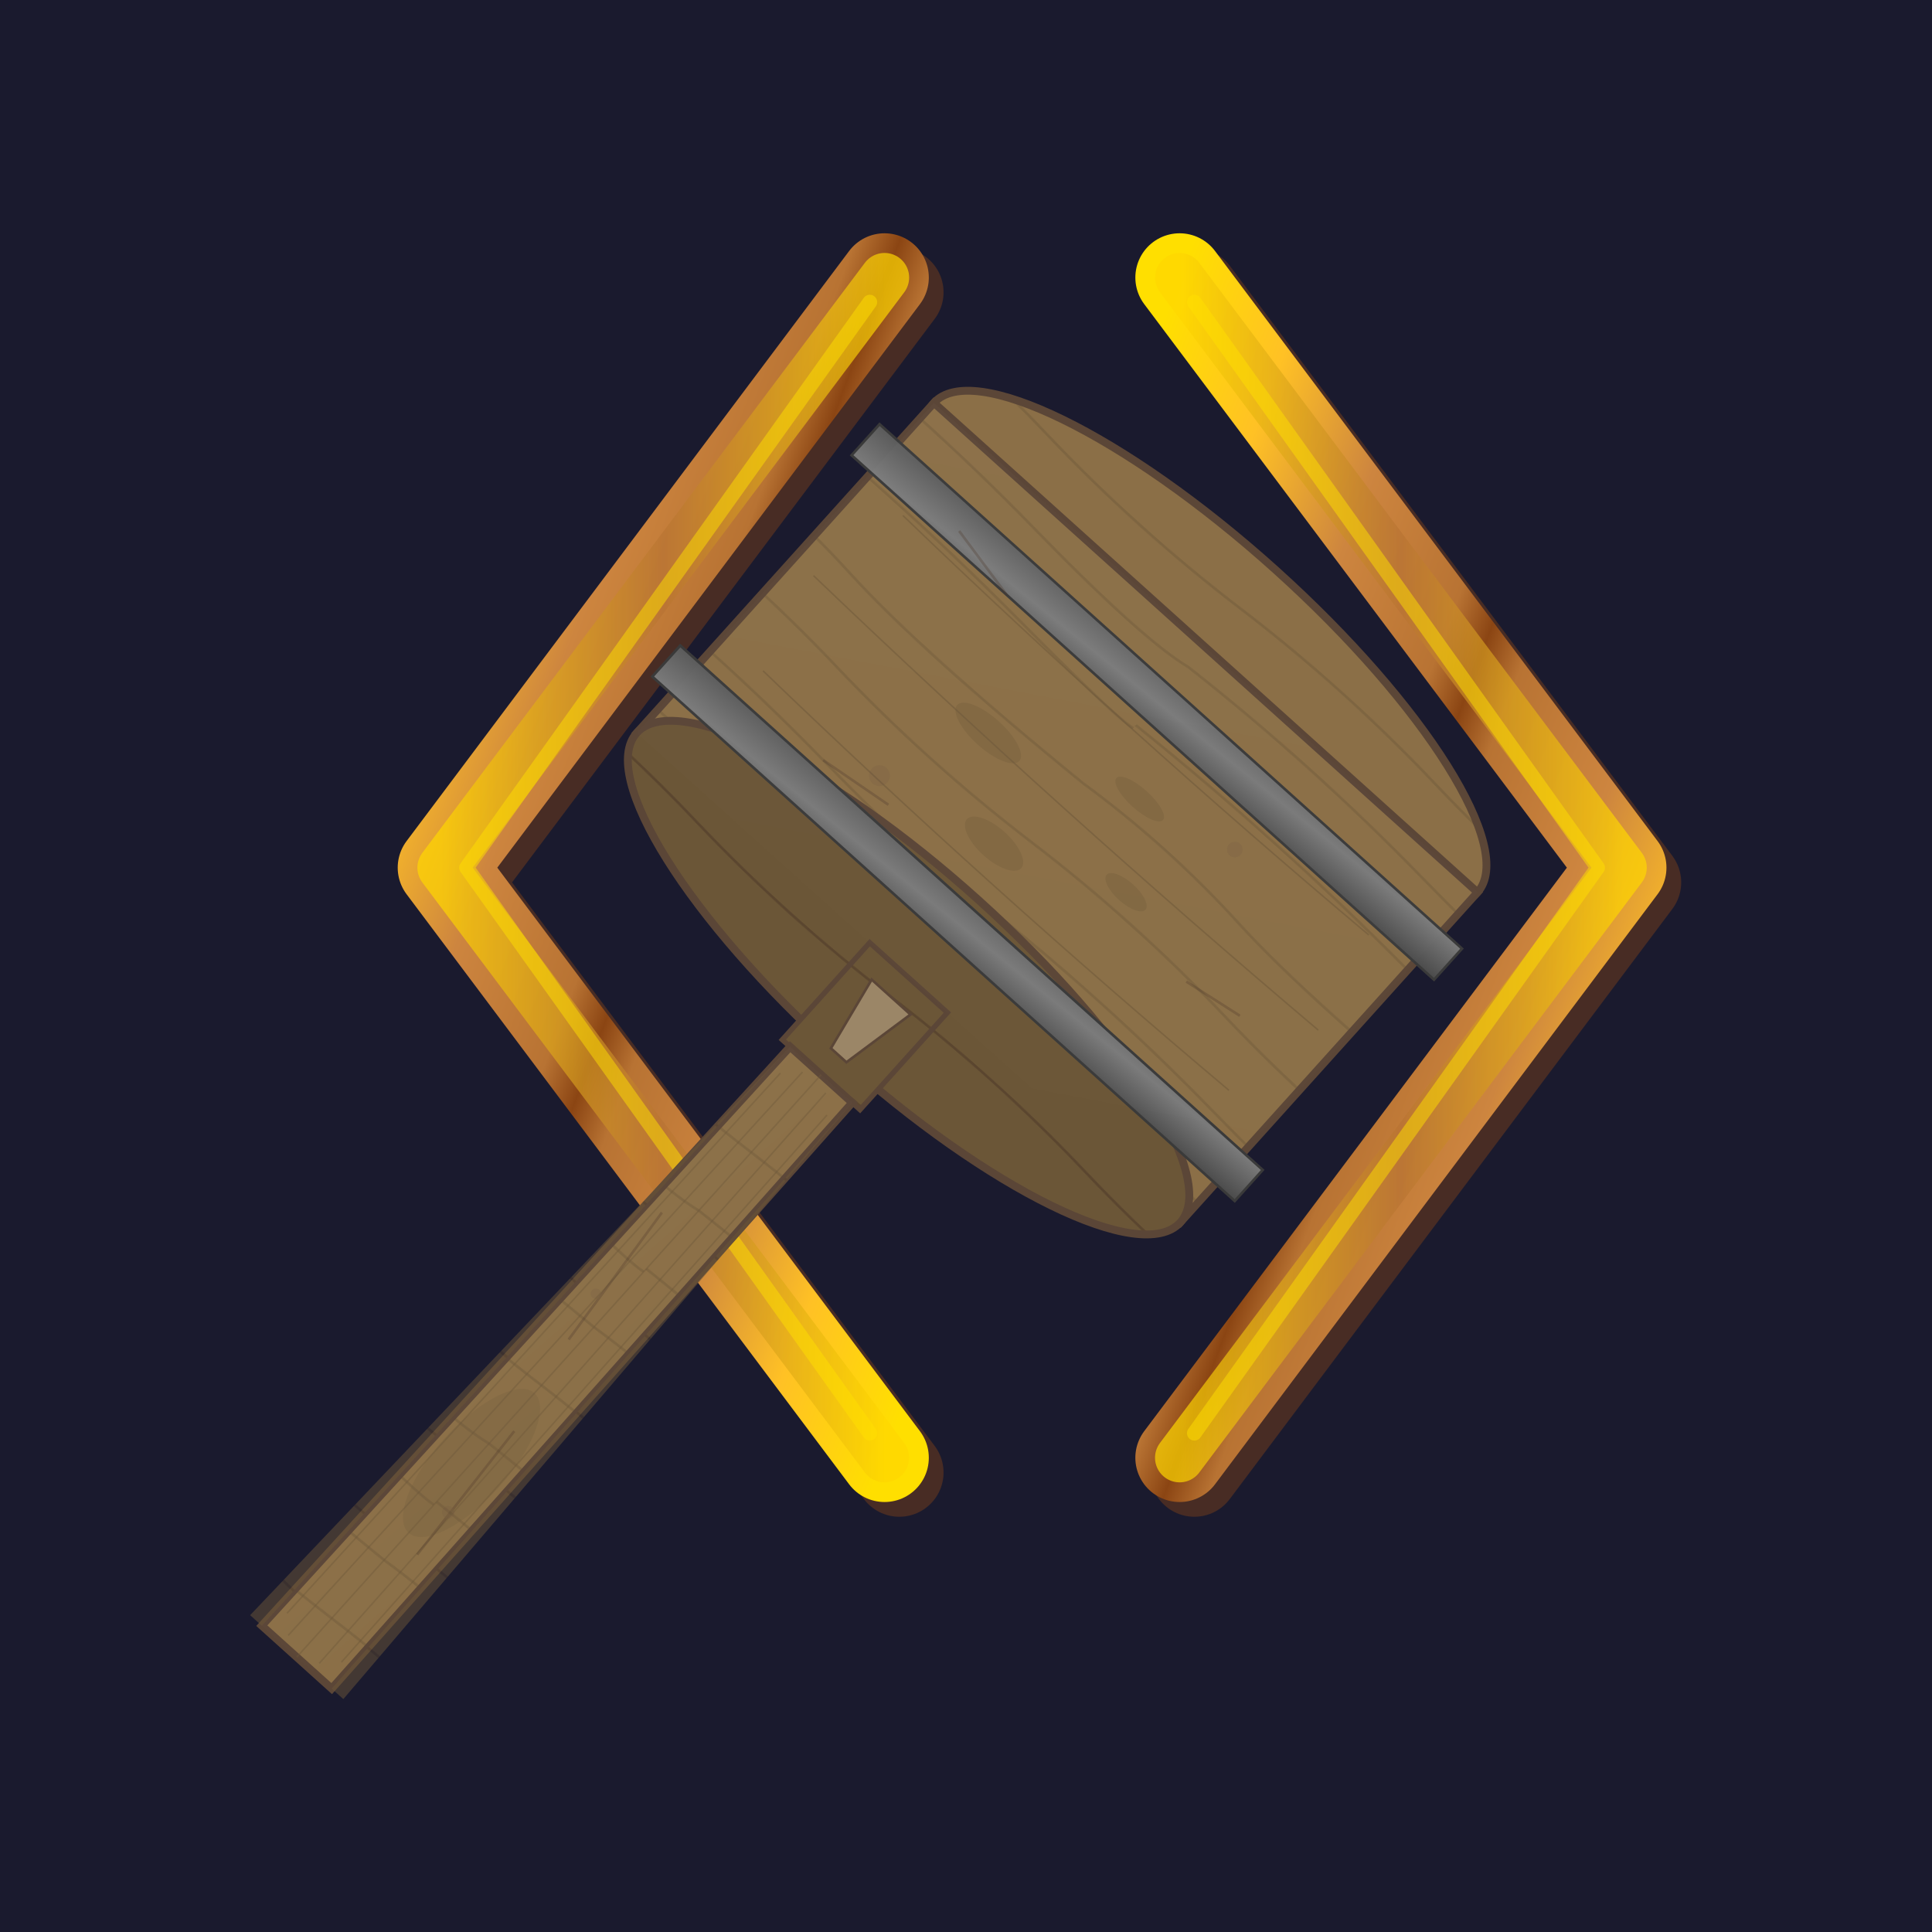
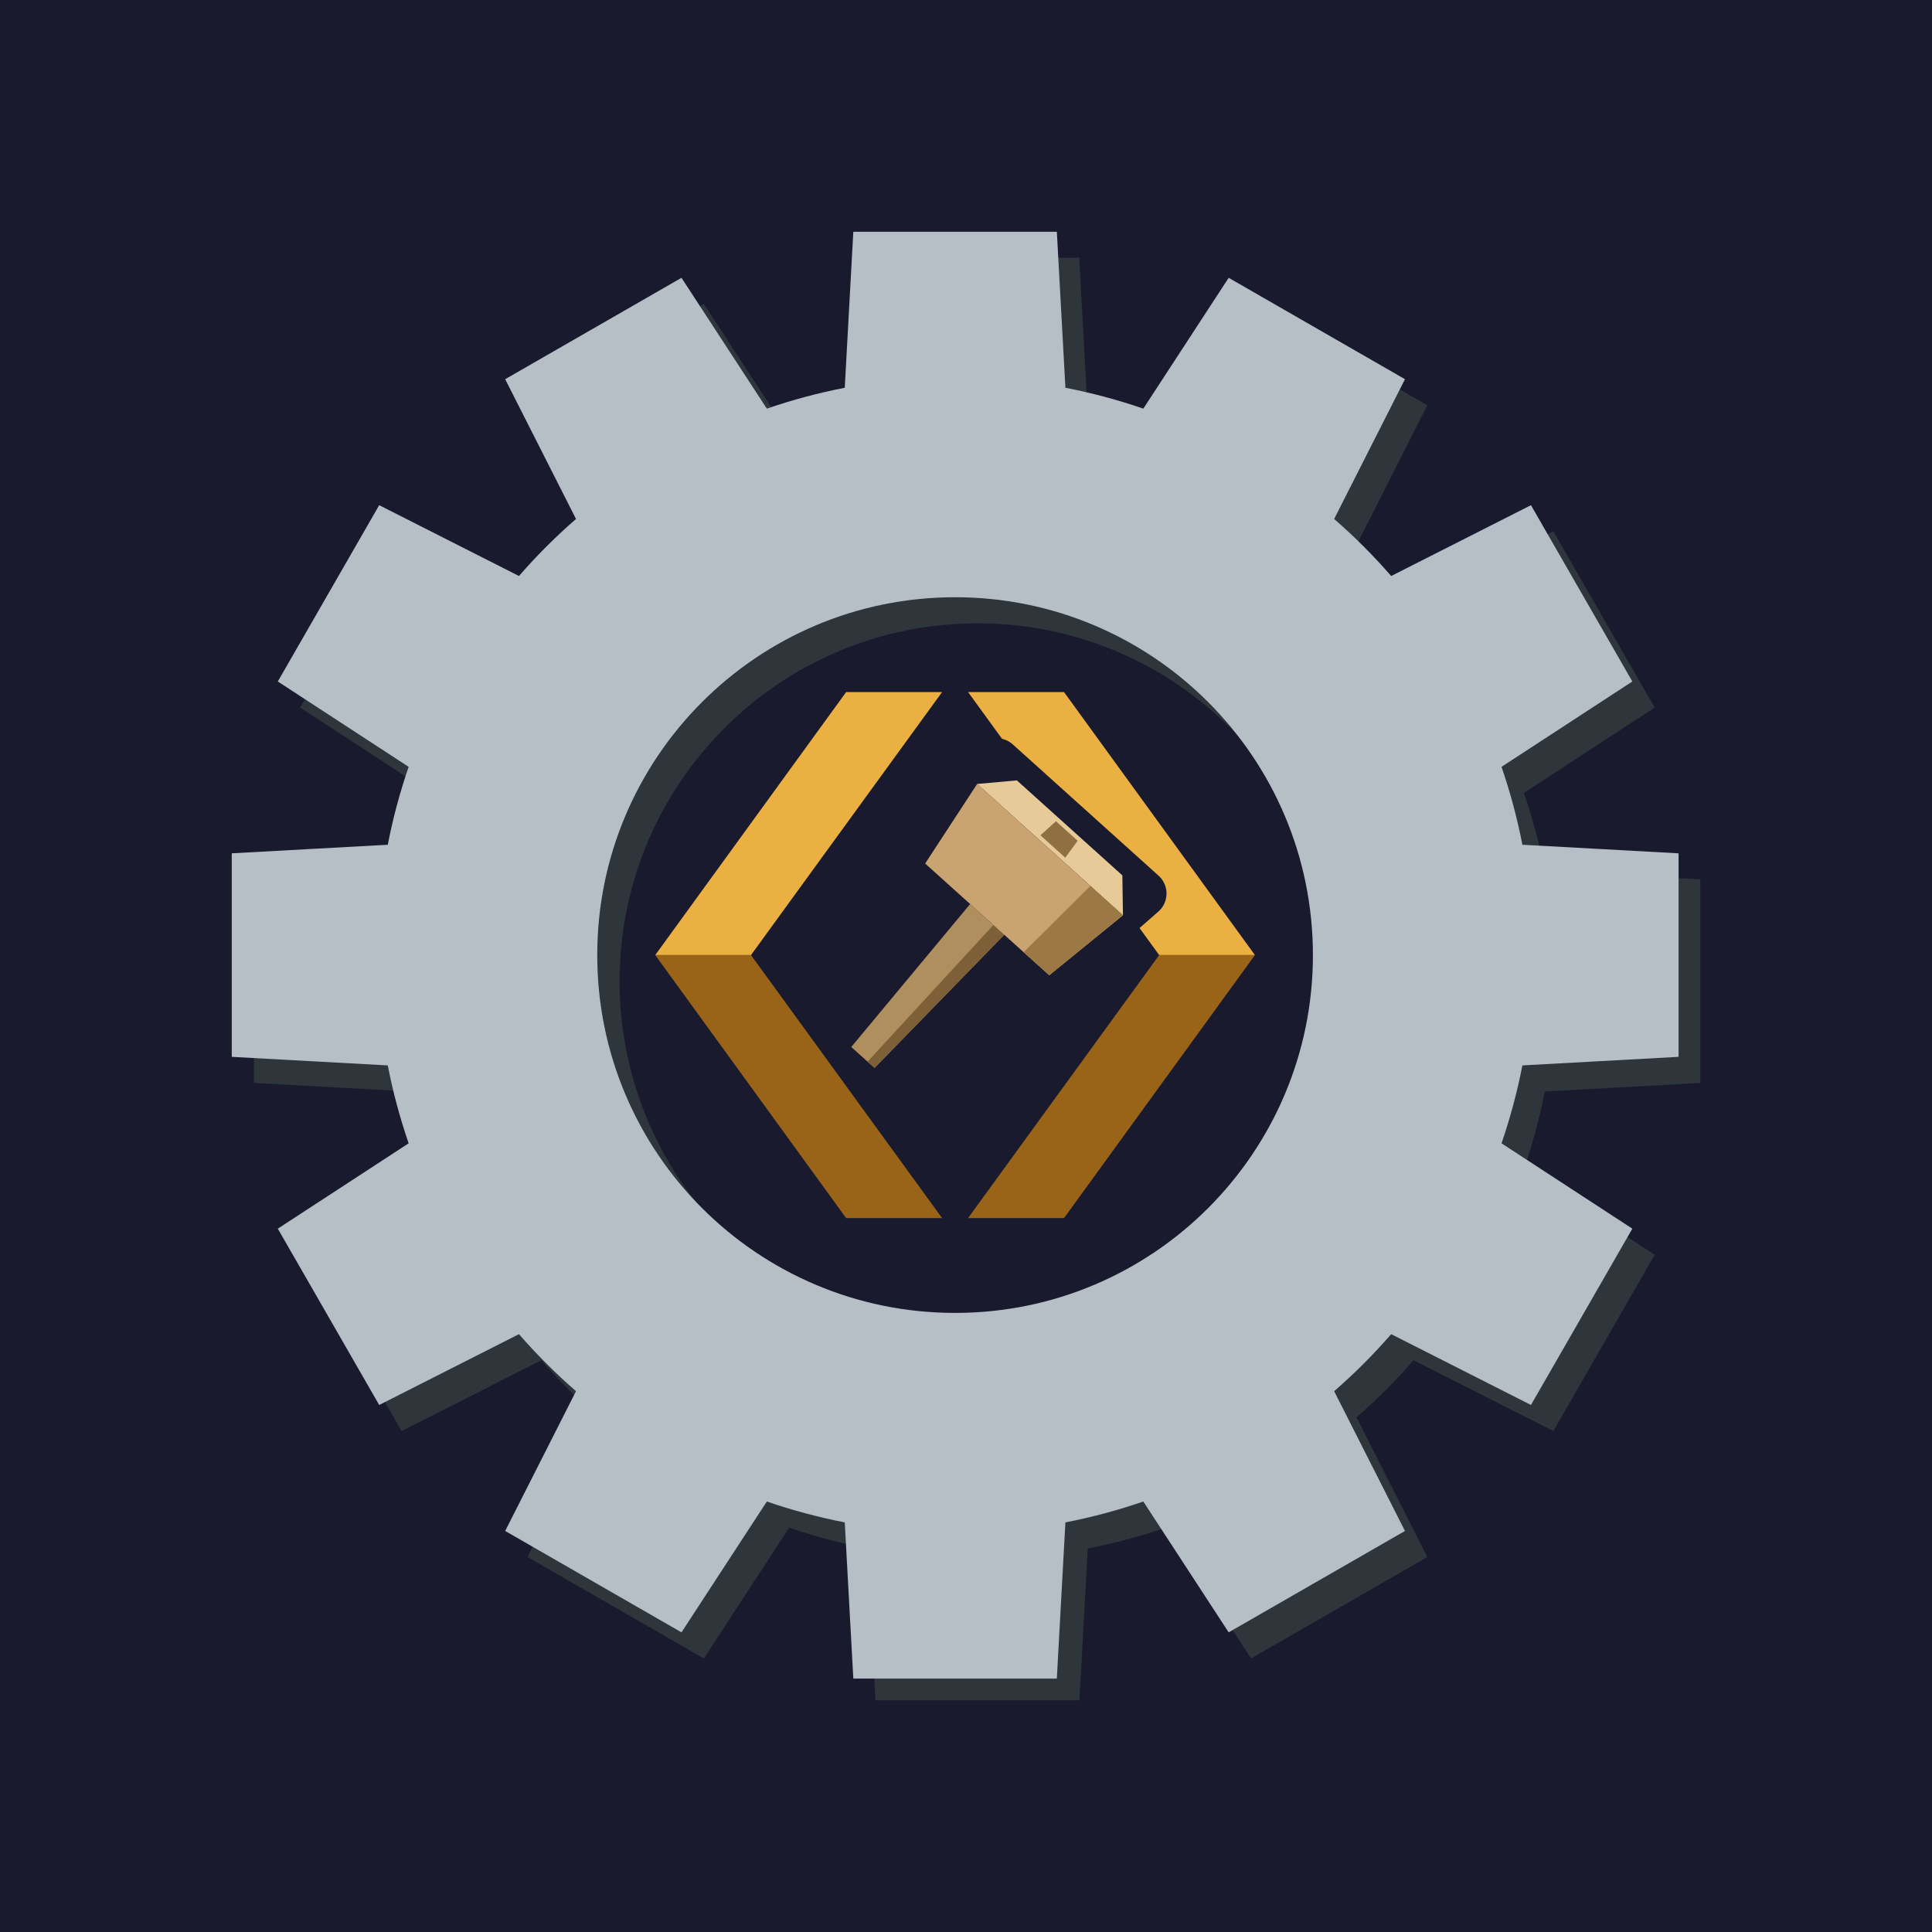
<svg xmlns="http://www.w3.org/2000/svg" width="192" height="192" viewBox="0 0 192 192">
  <rect width="192" height="192" fill="#1a1a2e" />
-   <svg x="23" y="23" width="146" height="146" viewBox="128.5 152.5 233.5 239" preserveAspectRatio="xMidYMid meet">
+   <svg x="23" y="23" width="146" height="146" viewBox="5.86 5.86 394.14 394.14" preserveAspectRatio="xMidYMid meet">
    <defs>
-       <pattern id="oakGrain" x="0" y="0" width="100" height="200" patternUnits="userSpaceOnUse">
-         <rect width="100" height="200" fill="#8B6F47" />
-         <path d="M0,10 Q25,8 50,10 T100,10" stroke="#6B5637" stroke-width="0.5" fill="none" opacity="0.4" />
-         <path d="M0,25 Q30,23 60,25 T100,25" stroke="#6B5637" stroke-width="0.5" fill="none" opacity="0.4" />
-         <path d="M0,40 Q35,38 70,40 T100,40" stroke="#6B5637" stroke-width="0.5" fill="none" opacity="0.4" />
-         <path d="M0,55 Q20,53 40,55 T100,55" stroke="#6B5637" stroke-width="0.5" fill="none" opacity="0.4" />
-         <path d="M0,70 Q25,68 50,70 T100,70" stroke="#6B5637" stroke-width="0.5" fill="none" opacity="0.4" />
-         <path d="M0,85 Q30,83 60,85 T100,85" stroke="#6B5637" stroke-width="0.5" fill="none" opacity="0.4" />
-         <path d="M0,100 Q35,98 70,100 T100,100" stroke="#6B5637" stroke-width="0.5" fill="none" opacity="0.4" />
-         <path d="M0,115 Q20,113 40,115 T100,115" stroke="#6B5637" stroke-width="0.5" fill="none" opacity="0.4" />
-         <path d="M0,130 Q25,128 50,130 T100,130" stroke="#6B5637" stroke-width="0.5" fill="none" opacity="0.4" />
-         <path d="M0,145 Q30,143 60,145 T100,145" stroke="#6B5637" stroke-width="0.5" fill="none" opacity="0.4" />
-         <path d="M0,160 Q35,158 70,160 T100,160" stroke="#6B5637" stroke-width="0.5" fill="none" opacity="0.4" />
-         <path d="M0,175 Q20,173 40,175 T100,175" stroke="#6B5637" stroke-width="0.5" fill="none" opacity="0.4" />
-         <path d="M0,190 Q25,188 50,190 T100,190" stroke="#6B5637" stroke-width="0.5" fill="none" opacity="0.4" />
-       </pattern>
-       <pattern id="oakGrainDark" x="0" y="0" width="100" height="200" patternUnits="userSpaceOnUse">
-         <rect width="100" height="200" fill="#6B5637" />
-         <path d="M0,10 Q25,8 50,10 T100,10" stroke="#4B3627" stroke-width="0.5" fill="none" opacity="0.5" />
-         <path d="M0,30 Q30,28 60,30 T100,30" stroke="#4B3627" stroke-width="0.5" fill="none" opacity="0.5" />
-         <path d="M0,50 Q35,48 70,50 T100,50" stroke="#4B3627" stroke-width="0.5" fill="none" opacity="0.5" />
-         <path d="M0,70 Q20,68 40,70 T100,70" stroke="#4B3627" stroke-width="0.5" fill="none" opacity="0.5" />
-         <path d="M0,90 Q25,88 50,90 T100,90" stroke="#4B3627" stroke-width="0.5" fill="none" opacity="0.5" />
-         <path d="M0,110 Q30,108 60,110 T100,110" stroke="#4B3627" stroke-width="0.5" fill="none" opacity="0.5" />
-         <path d="M0,130 Q35,128 70,130 T100,130" stroke="#4B3627" stroke-width="0.5" fill="none" opacity="0.5" />
-         <path d="M0,150 Q20,148 40,150 T100,150" stroke="#4B3627" stroke-width="0.5" fill="none" opacity="0.5" />
-         <path d="M0,170 Q25,168 50,170 T100,170" stroke="#4B3627" stroke-width="0.5" fill="none" opacity="0.5" />
-         <path d="M0,190 Q30,188 60,190 T100,190" stroke="#4B3627" stroke-width="0.5" fill="none" opacity="0.5" />
-       </pattern>
-       <linearGradient id="ironGradient" x1="0%" y1="0%" x2="100%" y2="100%">
-         <stop offset="0%" style="stop-color:#5A5A5A;stop-opacity:1" />
-         <stop offset="50%" style="stop-color:#7A7A7A;stop-opacity:1" />
-         <stop offset="100%" style="stop-color:#4A4A4A;stop-opacity:1" />
-       </linearGradient>
-       <linearGradient id="oilSheen" x1="0%" y1="0%" x2="100%" y2="100%">
-         <stop offset="0%" style="stop-color:#FFFFFF;stop-opacity:0.1" />
-         <stop offset="50%" style="stop-color:#FFFFFF;stop-opacity:0.05" />
-         <stop offset="100%" style="stop-color:#FFFFFF;stop-opacity:0" />
-       </linearGradient>
-       <linearGradient id="metalGradient" x1="0%" y1="0%" x2="100%" y2="100%">
-         <stop offset="0%" style="stop-color:#FFDF00;stop-opacity:1" />
-         <stop offset="15%" style="stop-color:#FFC125;stop-opacity:1" />
-         <stop offset="30%" style="stop-color:#CD853F;stop-opacity:1" />
-         <stop offset="45%" style="stop-color:#B87333;stop-opacity:1" />
-         <stop offset="50%" style="stop-color:#8B4513;stop-opacity:1" />
-         <stop offset="55%" style="stop-color:#B87333;stop-opacity:1" />
-         <stop offset="70%" style="stop-color:#CD853F;stop-opacity:1" />
-         <stop offset="85%" style="stop-color:#FFC125;stop-opacity:1" />
-         <stop offset="100%" style="stop-color:#FFDF00;stop-opacity:1" />
-       </linearGradient>
-       <linearGradient id="bracketGradient" x1="0%" y1="0%" x2="100%" y2="0%">
-         <stop offset="0%" style="stop-color:#FFD700;stop-opacity:1" />
-         <stop offset="50%" style="stop-color:#B87333;stop-opacity:1" />
-         <stop offset="100%" style="stop-color:#FFD700;stop-opacity:1" />
-       </linearGradient>
+       <path id="gear-body" fill-rule="evenodd" d="M170.4,47.8 L172.7,5.9 L227.3,5.9 L229.6,47.8 A155,155 0 0 1 250.5,53.4L250.5,53.4 L273.4,18.3 L320.7,45.5 L301.7,83 A155,155 0 0 1 317,98.3L317,98.3 L354.5,79.3 L381.7,126.6 L346.6,149.5 A155,155 0 0 1 352.2,170.4L352.2,170.4 L394.1,172.7 L394.1,227.3 L352.2,229.6 A155,155 0 0 1 346.6,250.5L346.6,250.5 L381.7,273.4 L354.5,320.7 L317,301.7 A155,155 0 0 1 301.7,317L301.7,317 L320.7,354.5 L273.4,381.7 L250.5,346.6 A155,155 0 0 1 229.6,352.2L229.6,352.2 L227.3,394.1 L172.7,394.1 L170.4,352.2 A155,155 0 0 1 149.5,346.6L149.5,346.6 L126.6,381.7 L79.3,354.5 L98.3,317 A155,155 0 0 1 83,301.7L83,301.7 L45.5,320.7 L18.3,273.4 L53.4,250.5 A155,155 0 0 1 47.8,229.6L47.8,229.6 L5.9,227.3 L5.9,172.7 L47.8,170.4 A155,155 0 0 1 53.4,149.5L53.4,149.5 L18.3,126.6 L45.5,79.3 L83,98.3 A155,155 0 0 1 98.3,83L98.3,83 L79.3,45.5 L126.6,18.3 L149.5,53.4 A155,155 0 0 1 170.4,47.8 Z M200,104 A96,96 0 1 1 200,296 A96,96 0 1 1 200,104 Z" />
+       <g id="tags">
+         <path fill="#EBB042" d="M143.8,64.3 L45.3,200 L94.7,200 L193.3,64.3 Z" />
+         <path fill="#9A6418" d="M45.3,200 L143.8,335.7 L193.3,335.7 L94.7,200 Z" />
+         <path fill="#EBB042" d="M256.2,64.3 L354.7,200 L305.3,200 L206.7,64.3 Z" />
+         <path fill="#9A6418" d="M354.7,200 L256.2,335.7 L206.7,335.7 L305.3,200 Z" />
+       </g>
+       <g id="mallet">
+         <g transform="rotate(42 200 200)">
+           <path fill="#B08F5E" d="M178,154 L222,154 L215,332 L185,332 Z" />
+           <path fill="#7E6038" d="M208,154 L222,154 L215,332 L206,332 Z" />
+           <path fill="#E6CB99" d="M106,64 L132,36 L268,36 L294,64 Z" />
+           <path fill="#8E7042" d="M186,40 L214,40 L216,60 L184,60 Z" />
+           <path fill="#C9A470" d="M106,64 L294,64 L280,154 L120,154 Z" />
+           <path fill="#9C7844" d="M252,64 L294,64 L280,154 L247,154 Z" />
+         </g>
+       </g>
+       <mask id="cut-lockup">
+         <rect width="400" height="400" fill="#fff" />
+         <g transform="translate(200 200) scale(.28) translate(-200 -200)" stroke="#000" stroke-width="46" stroke-linejoin="round" fill="#000">
+           <path transform="rotate(42 200 200)" d="M178,154 L222,154 L215,332 L185,332 Z" />
+           <path transform="rotate(42 200 200)" d="M106,36 L294,36 L280,154 L120,154 Z" />
+         </g>
+       </mask>
    </defs>
-     <g transform="translate(256, 256) scale(0.8)">
-       <g transform="translate(-75, 0)">
-         <path d="M 45 -120 L -45 0 L 45 120" stroke="#8B4513" stroke-width="18" fill="none" stroke-linecap="round" stroke-linejoin="round" opacity="0.4" transform="translate(3, 3)" />
-         <path d="M 45 -120 L -45 0 L 45 120" stroke="url(#metalGradient)" stroke-width="18" fill="none" stroke-linecap="round" stroke-linejoin="round" />
-         <path d="M 45 -120 L -45 0 L 45 120" stroke="url(#bracketGradient)" stroke-width="10" fill="none" stroke-linecap="round" stroke-linejoin="round" opacity="0.7" />
-         <path d="M 42 -115 L -40 0 L 42 115" stroke="#FFDF00" stroke-width="3" fill="none" stroke-linecap="round" stroke-linejoin="round" opacity="0.5" />
-       </g>
-       <g transform="translate(75, 0)">
-         <path d="M -45 -120 L 45 0 L -45 120" stroke="#8B4513" stroke-width="18" fill="none" stroke-linecap="round" stroke-linejoin="round" opacity="0.4" transform="translate(3, 3)" />
-         <path d="M -45 -120 L 45 0 L -45 120" stroke="url(#metalGradient)" stroke-width="18" fill="none" stroke-linecap="round" stroke-linejoin="round" />
-         <path d="M -45 -120 L 45 0 L -45 120" stroke="url(#bracketGradient)" stroke-width="10" fill="none" stroke-linecap="round" stroke-linejoin="round" opacity="0.7" />
-         <path d="M -42 -115 L 40 0 L -42 115" stroke="#FFDF00" stroke-width="3" fill="none" stroke-linecap="round" stroke-linejoin="round" opacity="0.5" />
+     <g mask="url(#cut-lockup)">
+       <use href="#gear-body" transform="translate(6,7)" fill="#2E353B" />
+       <use href="#gear-body" fill="#B6BEC6" />
+       <g transform="translate(200 200) scale(.52) translate(-200 -200)">
+         <use href="#tags" />
      </g>
    </g>
-     <g transform="translate(216, 296) rotate(42) scale(0.85)">
-       <g id="malletHead">
-         <ellipse cx="0" cy="-120" rx="70" ry="20" fill="url(#oakGrain)" stroke="#5B4637" stroke-width="1.5" />
-         <rect x="-70" y="-120" width="140" height="85" fill="url(#oakGrain)" stroke="#5B4637" stroke-width="1.5" />
-         <ellipse cx="0" cy="-35" rx="70" ry="20" fill="url(#oakGrainDark)" stroke="#5B4637" stroke-width="1.5" />
-         <rect x="-75" y="-110" width="150" height="8" fill="url(#ironGradient)" stroke="#3A3A3A" stroke-width="0.5" />
-         <rect x="-75" y="-53" width="150" height="8" fill="url(#ironGradient)" stroke="#3A3A3A" stroke-width="0.5" />
-         <ellipse cx="-20" cy="-80" rx="8" ry="3" fill="#6B5637" opacity="0.3" />
-         <ellipse cx="10" cy="-90" rx="6" ry="2" fill="#6B5637" opacity="0.3" />
-         <ellipse cx="-5" cy="-65" rx="7" ry="3" fill="#6B5637" opacity="0.3" />
-         <ellipse cx="20" cy="-75" rx="5" ry="2" fill="#6B5637" opacity="0.3" />
-         <path d="M-60,-100 Q0,-98 60,-100" stroke="#6B5637" stroke-width="0.3" fill="none" opacity="0.5" />
-         <path d="M-65,-80 Q0,-78 65,-80" stroke="#6B5637" stroke-width="0.3" fill="none" opacity="0.5" />
-         <path d="M-60,-60 Q0,-58 60,-60" stroke="#6B5637" stroke-width="0.3" fill="none" opacity="0.5" />
-       </g>
-       <g id="handle">
-         <rect x="-10" y="-35" width="20" height="25" fill="url(#oakGrainDark)" stroke="#5B4637" stroke-width="1" />
-         <path d="M-8,-10 L-9,140 L9,140 L8,-10 Z" fill="url(#oakGrain)" stroke="#5B4637" stroke-width="1.5" />
-         <path d="M-8,-10 Q-10,65 -12,140 L-9,140 Z" fill="url(#oakGrainDark)" opacity="0.5" />
-         <path d="M8,-10 Q10,65 12,140 L9,140 Z" fill="url(#oakGrainDark)" opacity="0.5" />
-         <ellipse cx="0" cy="90" rx="7" ry="18" fill="#6B5637" opacity="0.2" />
-         <line x1="-6" y1="-5" x2="-7" y2="135" stroke="#6B5637" stroke-width="0.3" opacity="0.4" />
-         <line x1="-3" y1="-8" x2="-4" y2="138" stroke="#6B5637" stroke-width="0.3" opacity="0.4" />
-         <line x1="0" y1="-10" x2="0" y2="140" stroke="#6B5637" stroke-width="0.3" opacity="0.4" />
-         <line x1="3" y1="-8" x2="4" y2="138" stroke="#6B5637" stroke-width="0.3" opacity="0.4" />
-         <line x1="6" y1="-5" x2="7" y2="135" stroke="#6B5637" stroke-width="0.3" opacity="0.4" />
-         <path d="M-5,-30 L-2,-15 L2,-15 L5,-30 Z" fill="#9B8667" stroke="#5B4637" stroke-width="0.5" />
-       </g>
-       <g id="aging" opacity="0.3">
-         <line x1="-50" y1="-105" x2="-35" y2="-102" stroke="#4B3627" stroke-width="0.5" />
-         <line x1="40" y1="-70" x2="52" y2="-72" stroke="#4B3627" stroke-width="0.5" />
-         <line x1="-40" y1="-55" x2="-25" y2="-57" stroke="#4B3627" stroke-width="0.5" />
-         <line x1="-5" y1="30" x2="-2" y2="60" stroke="#4B3627" stroke-width="0.5" />
-         <line x1="2" y1="80" x2="4" y2="110" stroke="#4B3627" stroke-width="0.5" />
-         <circle cx="-30" cy="-60" r="2" fill="#5B4637" opacity="0.4" />
-         <circle cx="30" cy="-95" r="1.5" fill="#5B4637" opacity="0.4" />
-         <circle cx="-4" cy="50" r="1" fill="#5B4637" opacity="0.4" />
-         <circle cx="3" cy="100" r="1.2" fill="#5B4637" opacity="0.4" />
-       </g>
-       <g id="sheen" opacity="0.15">
-         <rect x="-70" y="-120" width="140" height="85" fill="url(#oilSheen)" />
-         <path d="M-8,-10 L-9,140 L9,140 L8,-10 Z" fill="url(#oilSheen)" />
-       </g>
+     <g transform="translate(200 200) scale(.28) translate(-200 -200)">
+       <use href="#mallet" />
    </g>
  </svg>
</svg>
